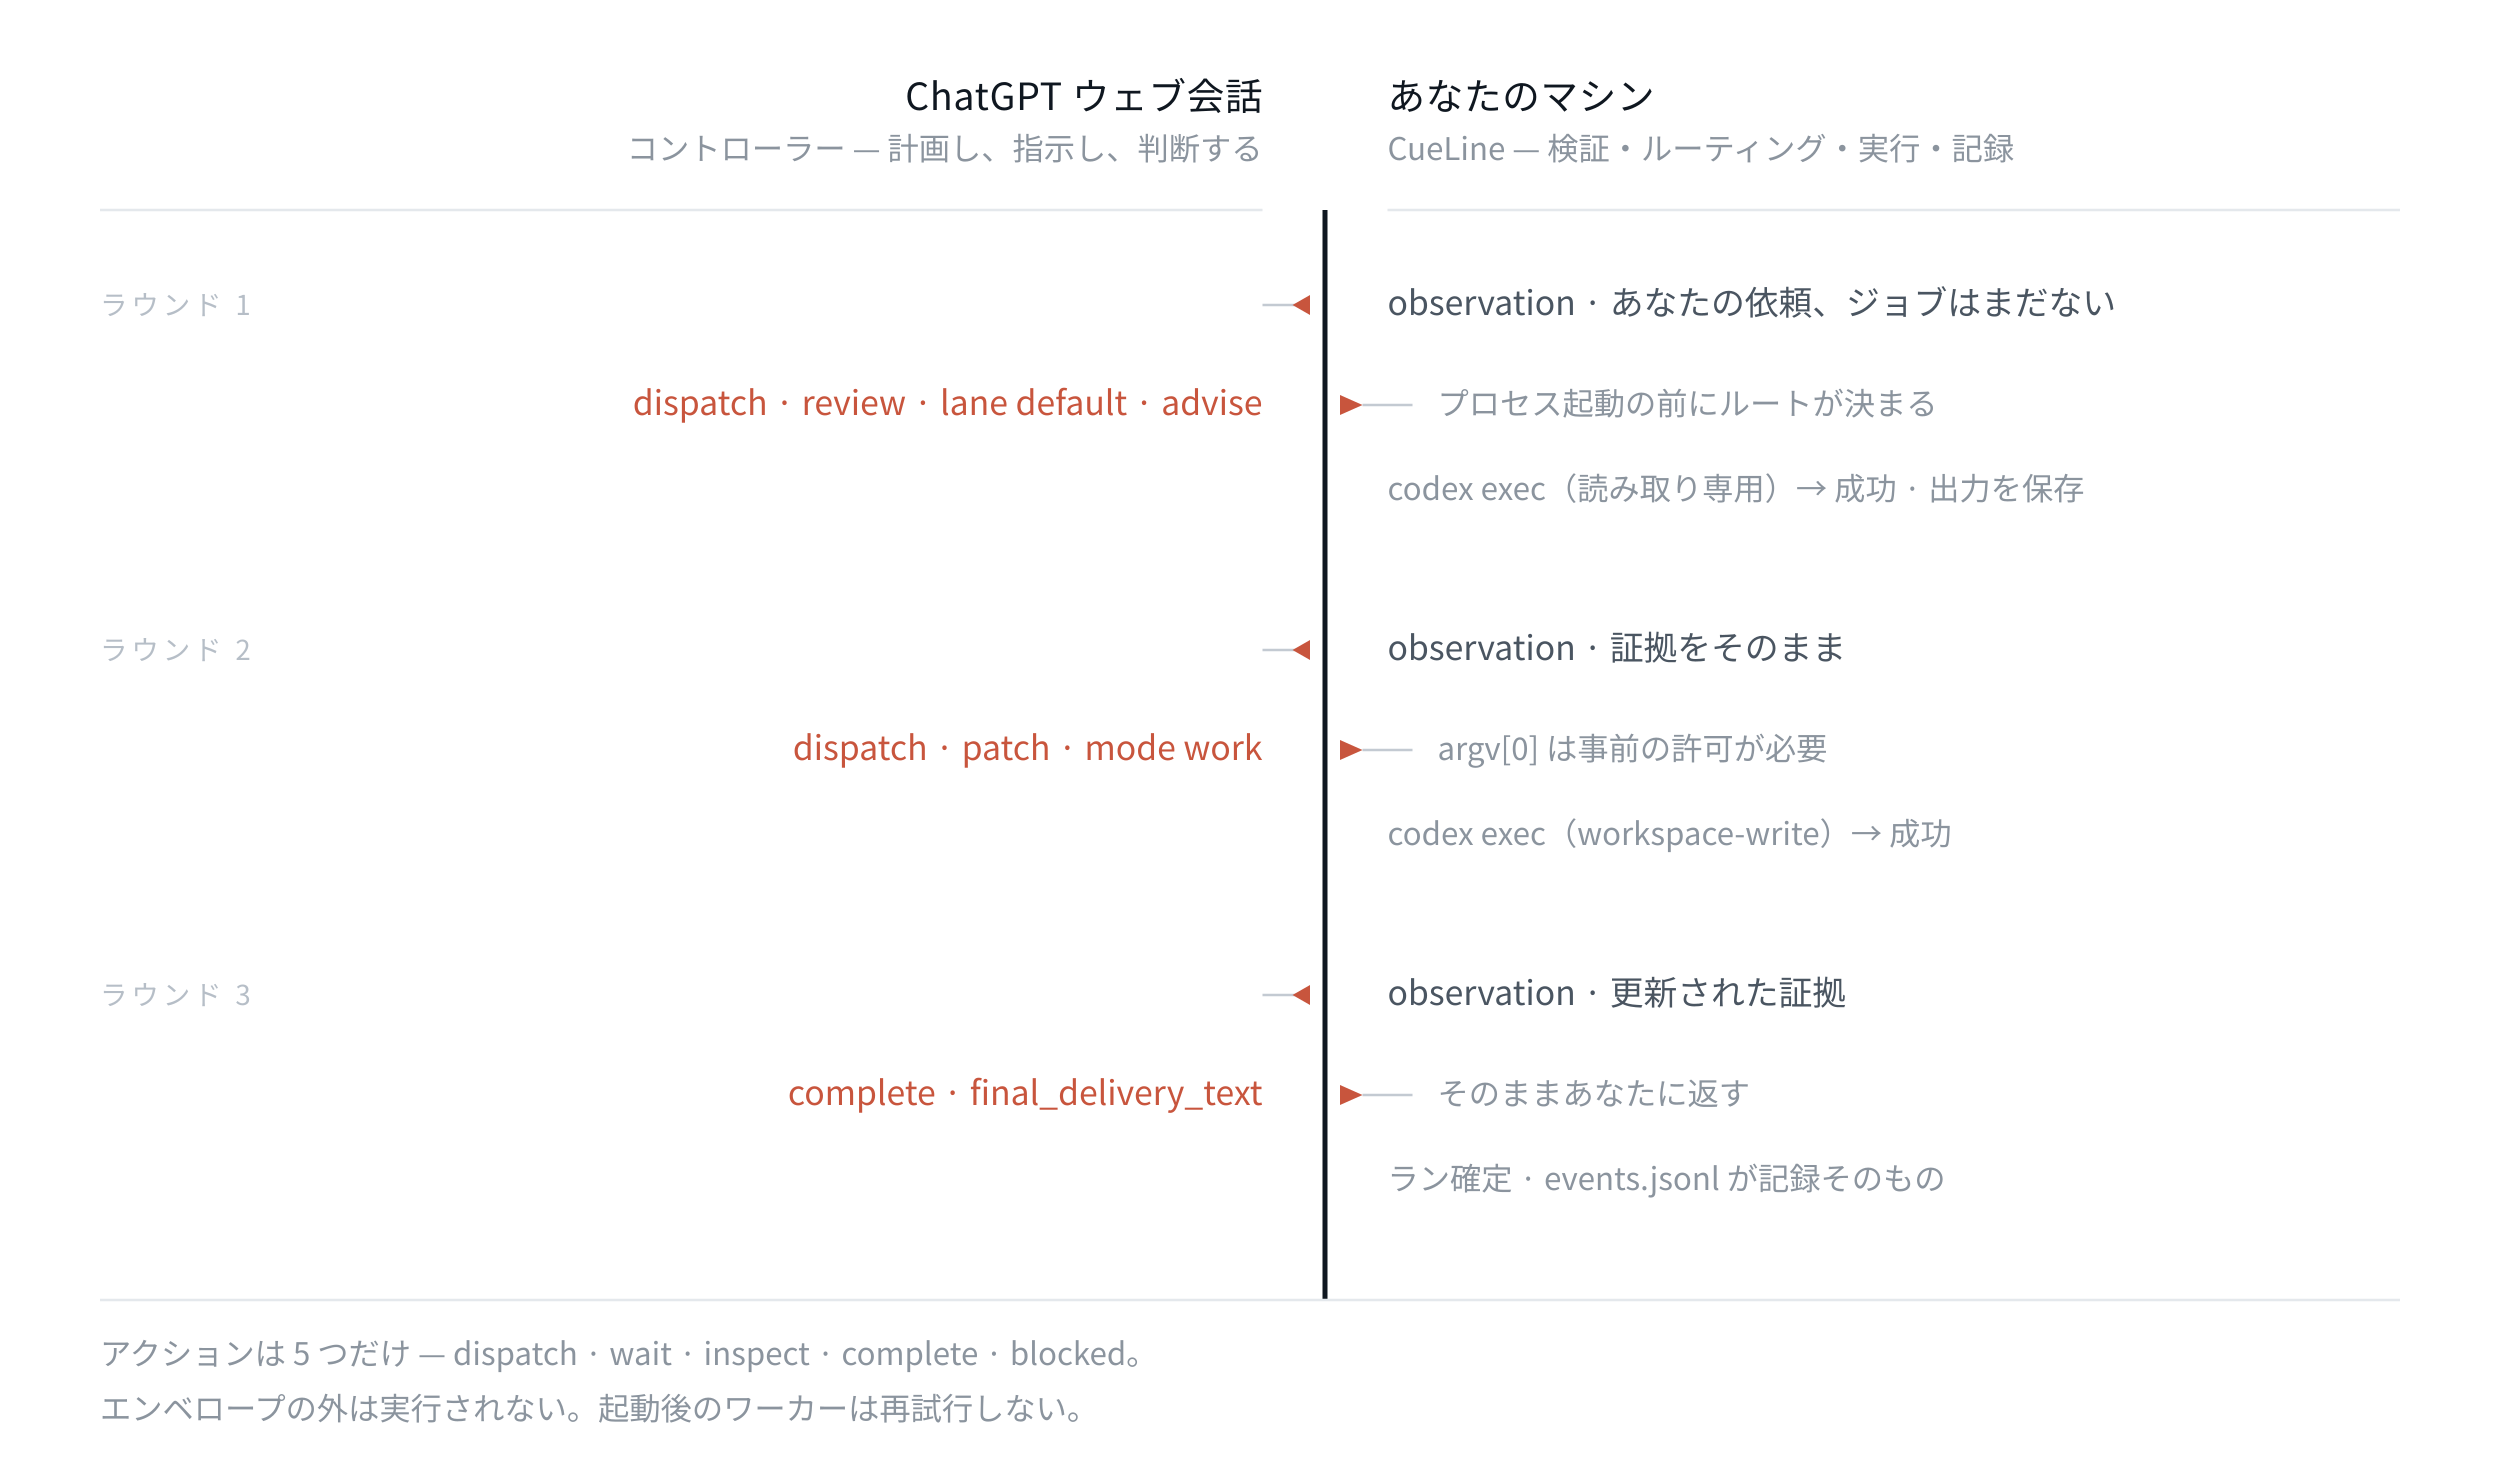
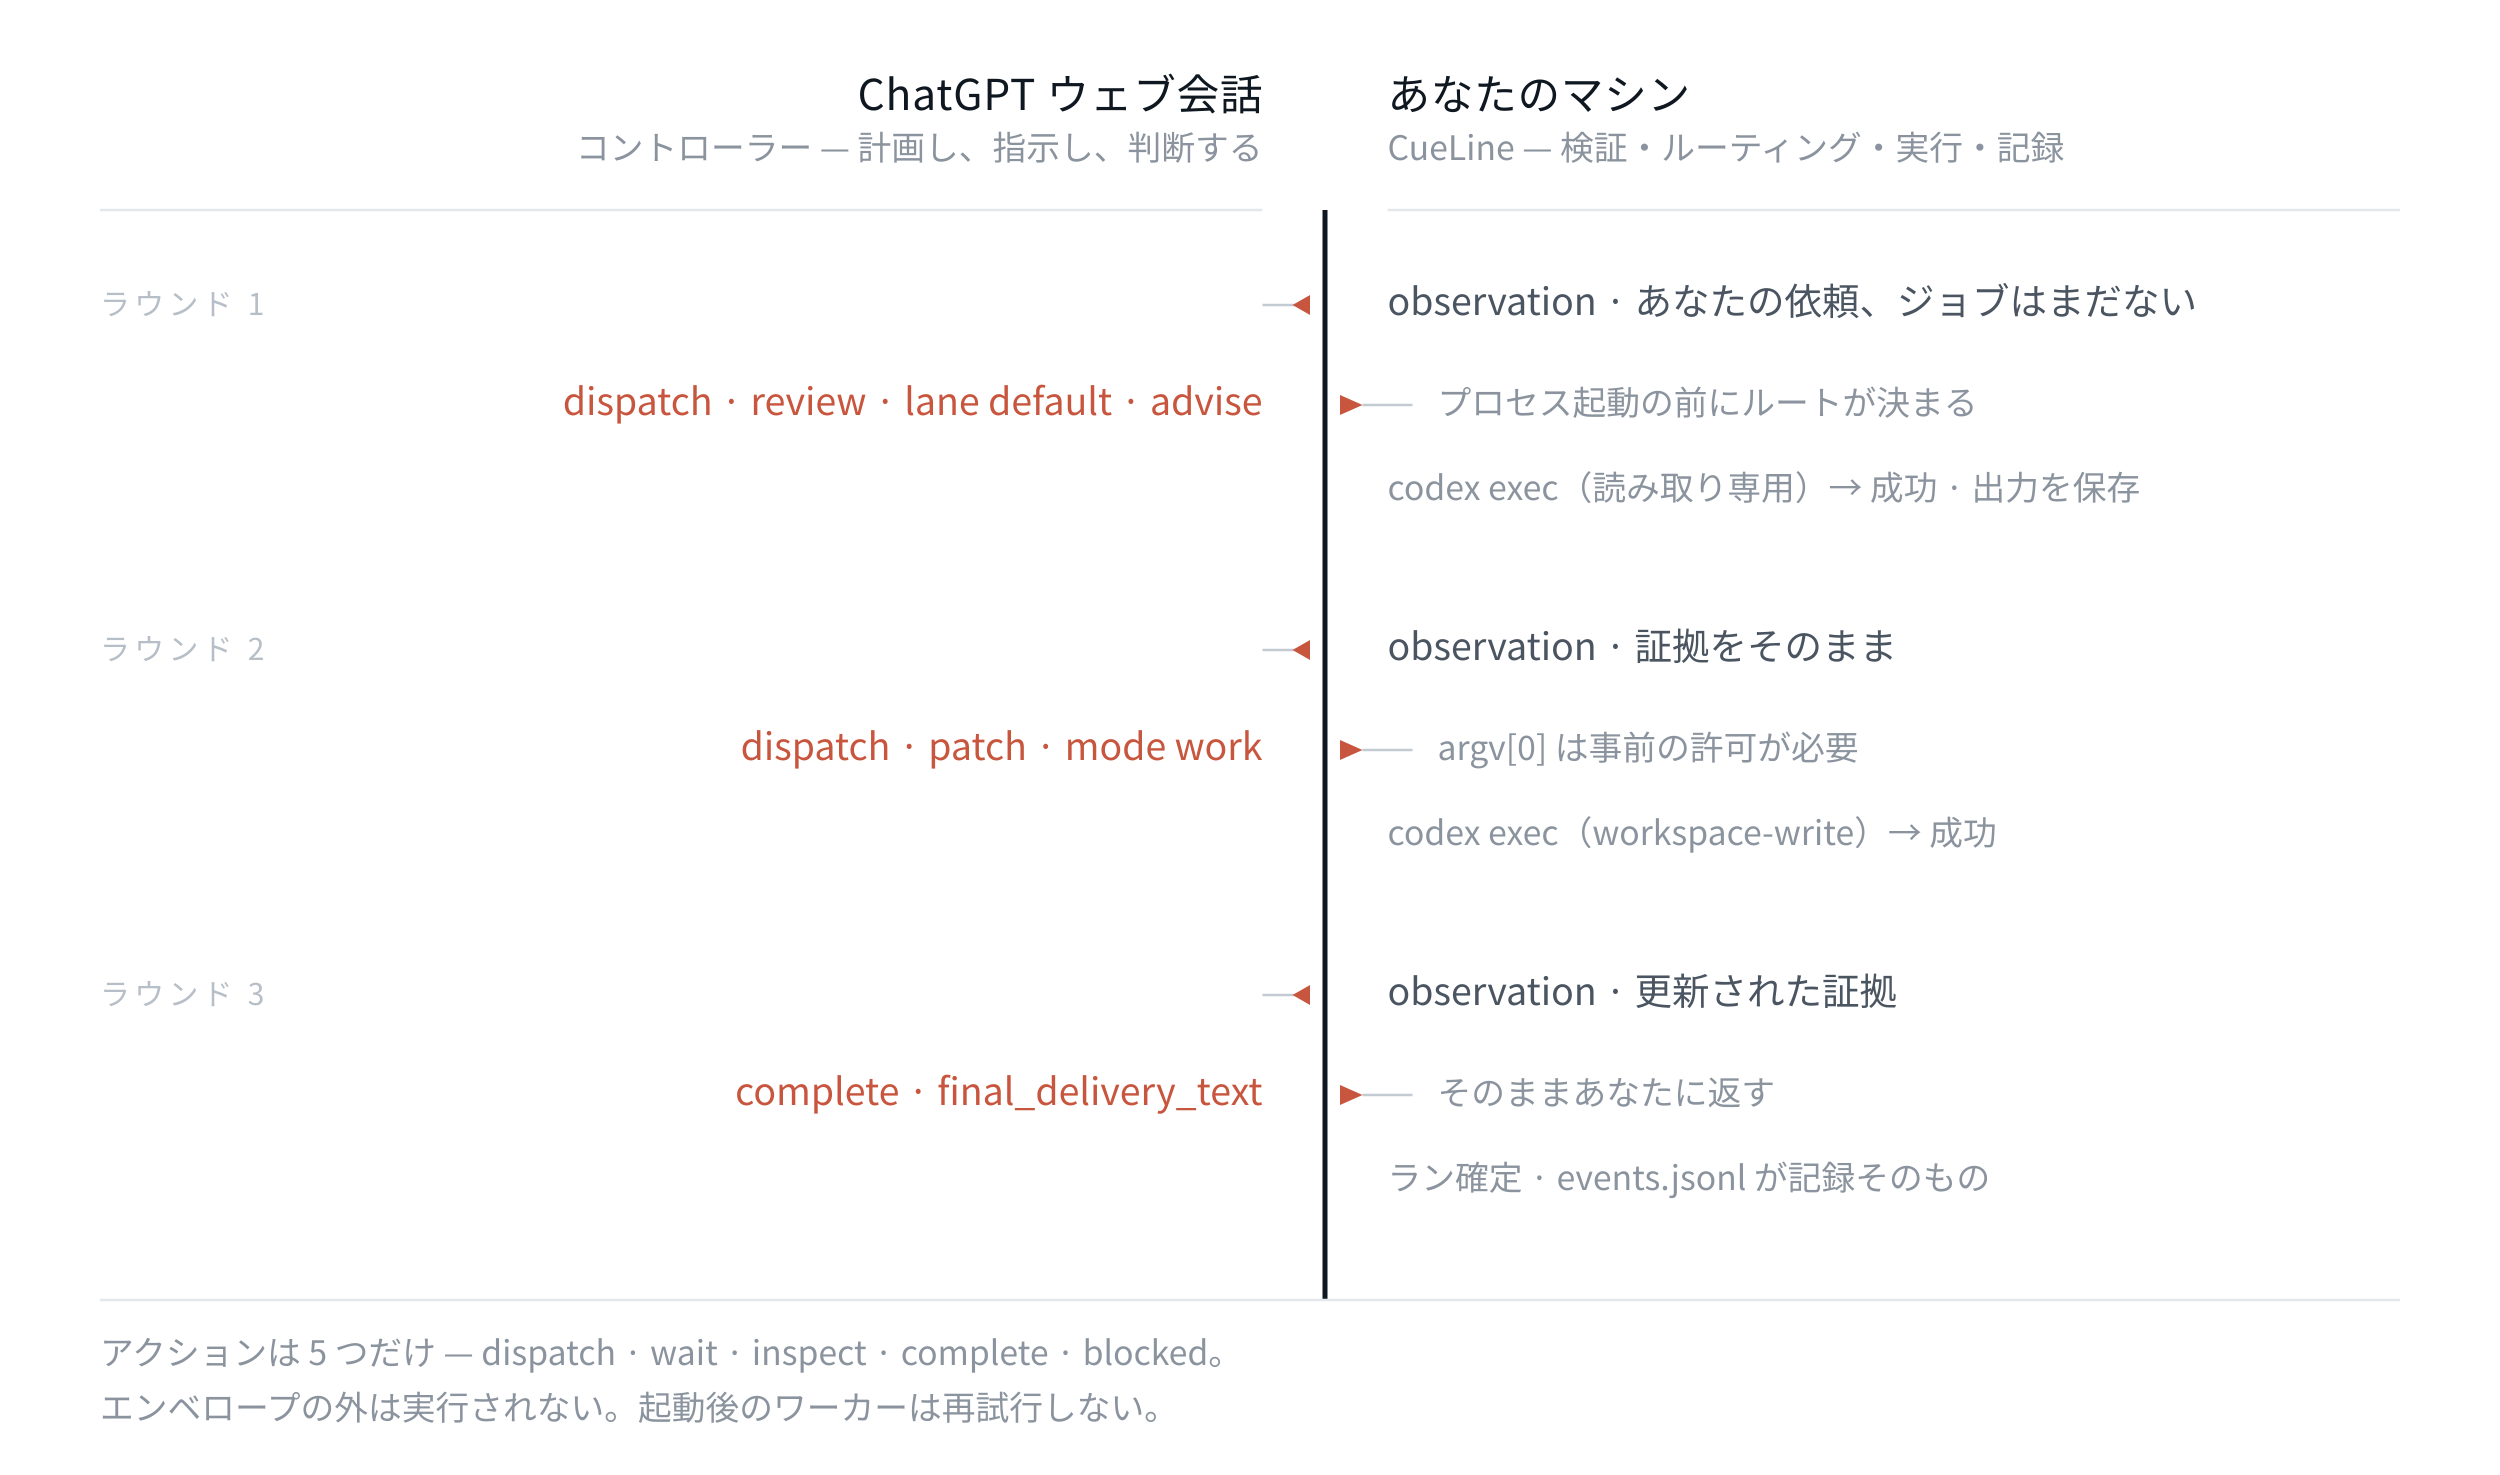
<svg xmlns="http://www.w3.org/2000/svg" viewBox="0 0 1000 590" width="1000" height="590" role="img" aria-label="CueLine の 1 回の実行をプロンプトブックとして読む：マシンが観測を送り、コントローラーがコマンドを 1 つ出し、登録済みの runner が実行し、complete が出るまで続く。">
  <style>
    text { font-family: ui-monospace, SFMono-Regular, Menlo, Consolas, "Hiragino Sans", "Noto Sans CJK JP", "Yu Gothic", monospace }
-     .hd   { fill: #0F1720; font-size: 15px; letter-spacing: .02em }
-     .sub  { fill: #8B949E; font-size: 12.5px }
+     .hd   { fill: #0F1720; font-size: 17px; letter-spacing: .02em }
+     .sub  { fill: #8B949E; font-size: 13.5px }
    .rule { stroke: #E4E8EC; stroke-width: 1 }
    .spine{ stroke: #0F1720; stroke-width: 2 }
    .tick { stroke: #C3CAD2; stroke-width: 1 }
-     .say  { fill: #C8553D; font-size: 13.5px }
-     .obs  { fill: #4A5561; font-size: 13.5px }
-     .note { fill: #8B949E; font-size: 12.5px }
-     .rnd  { fill: #B6BEC7; font-size: 11px; letter-spacing: .14em }
-     .foot { fill: #8B949E; font-size: 12.5px }
+     .say  { fill: #C8553D; font-size: 15px }
+     .obs  { fill: #4A5561; font-size: 15px }
+     .note { fill: #8B949E; font-size: 13.5px }
+     .rnd  { fill: #B6BEC7; font-size: 12px; letter-spacing: .14em }
+     .foot { fill: #8B949E; font-size: 13.5px }
    .cue  { fill: #C8553D }
    @media (prefers-color-scheme: dark) {
      .hd { fill: #E6EDF3 }
      .sub, .note, .foot { fill: #7D8590 }
      .rule { stroke: #21262D }
      .spine { stroke: #C9D1D9 }
      .tick { stroke: #30363D }
      .say { fill: #E0674C }
      .obs { fill: #ADBAC7 }
      .rnd { fill: #484F58 }
      .cue { fill: #E0674C }
    }
  </style>
  <text x="505" y="44" class="hd" text-anchor="end">ChatGPT ウェブ会話</text>
  <text x="505" y="64" class="sub" text-anchor="end">コントローラー — 計画し、指示し、判断する</text>
  <text x="555" y="44" class="hd">あなたのマシン</text>
  <text x="555" y="64" class="sub">CueLine — 検証・ルーティング・実行・記録</text>
  <path d="M40 84H505" class="rule" />
  <path d="M555 84H960" class="rule" />
  <path d="M530 84V520" class="spine" />
  <text x="40" y="126" class="rnd">ラウンド 1</text>
  <path d="M505 122H524" class="tick" />
  <text x="555" y="126" class="obs">observation · あなたの依頼、ジョブはまだない</text>
  <path d="M524 118 517 122 524 126z" class="cue" />
  <path d="M536 158 545 162 536 166z" class="cue" />
  <text x="505" y="166" class="say" text-anchor="end">dispatch · review · lane default · advise</text>
  <path d="M545 162H565" class="tick" />
  <text x="575" y="166" class="note">プロセス起動の前にルートが決まる</text>
  <text x="555" y="200" class="note">codex exec（読み取り専用）→ 成功 · 出力を保存</text>
  <text x="40" y="264" class="rnd">ラウンド 2</text>
  <path d="M505 260H524" class="tick" />
  <text x="555" y="264" class="obs">observation · 証拠をそのまま</text>
  <path d="M524 256 517 260 524 264z" class="cue" />
  <path d="M536 296 545 300 536 304z" class="cue" />
  <text x="505" y="304" class="say" text-anchor="end">dispatch · patch · mode work</text>
  <path d="M545 300H565" class="tick" />
  <text x="575" y="304" class="note">argv[0] は事前の許可が必要</text>
  <text x="555" y="338" class="note">codex exec（workspace-write）→ 成功</text>
  <text x="40" y="402" class="rnd">ラウンド 3</text>
  <path d="M505 398H524" class="tick" />
  <text x="555" y="402" class="obs">observation · 更新された証拠</text>
  <path d="M524 394 517 398 524 402z" class="cue" />
  <path d="M536 434 545 438 536 442z" class="cue" />
  <text x="505" y="442" class="say" text-anchor="end">complete · final_delivery_text</text>
  <path d="M545 438H565" class="tick" />
  <text x="575" y="442" class="note">そのままあなたに返す</text>
  <text x="555" y="476" class="note">ラン確定 · events.jsonl が記録そのもの</text>
  <path d="M40 520H960" class="rule" />
  <text x="40" y="546" class="foot">アクションは 5 つだけ — dispatch · wait · inspect · complete · blocked。</text>
  <text x="40" y="568" class="foot">エンベロープの外は実行されない。起動後のワーカーは再試行しない。</text>
</svg>
